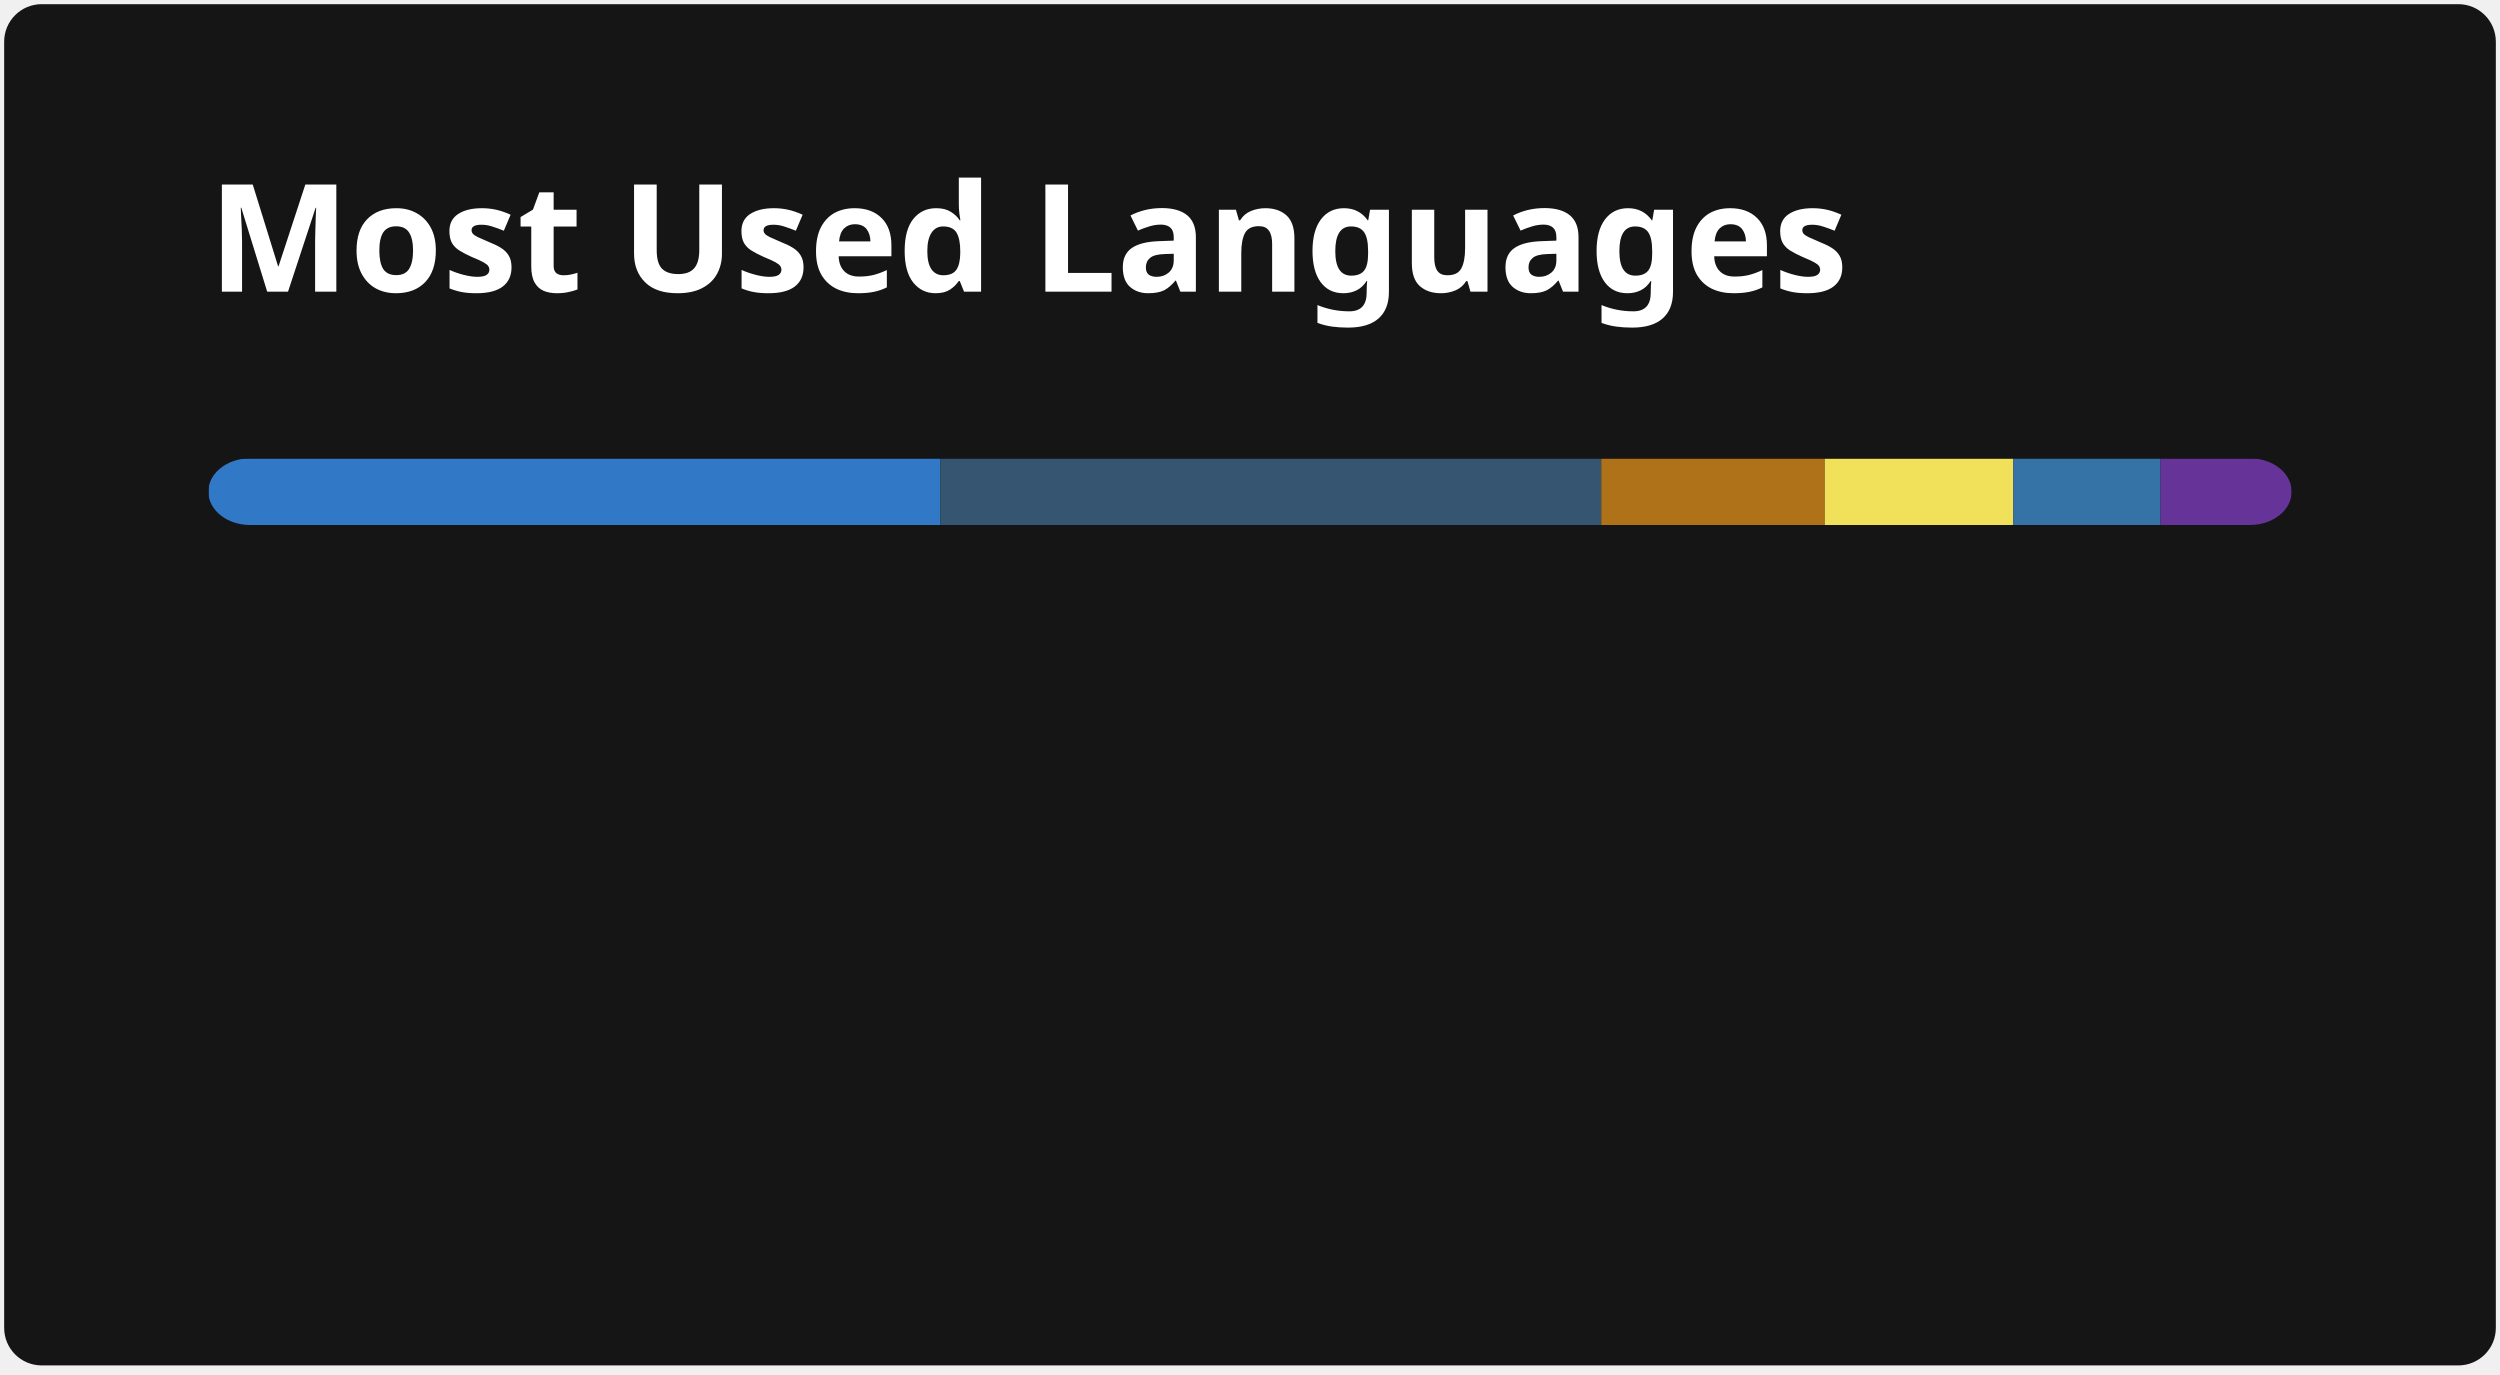
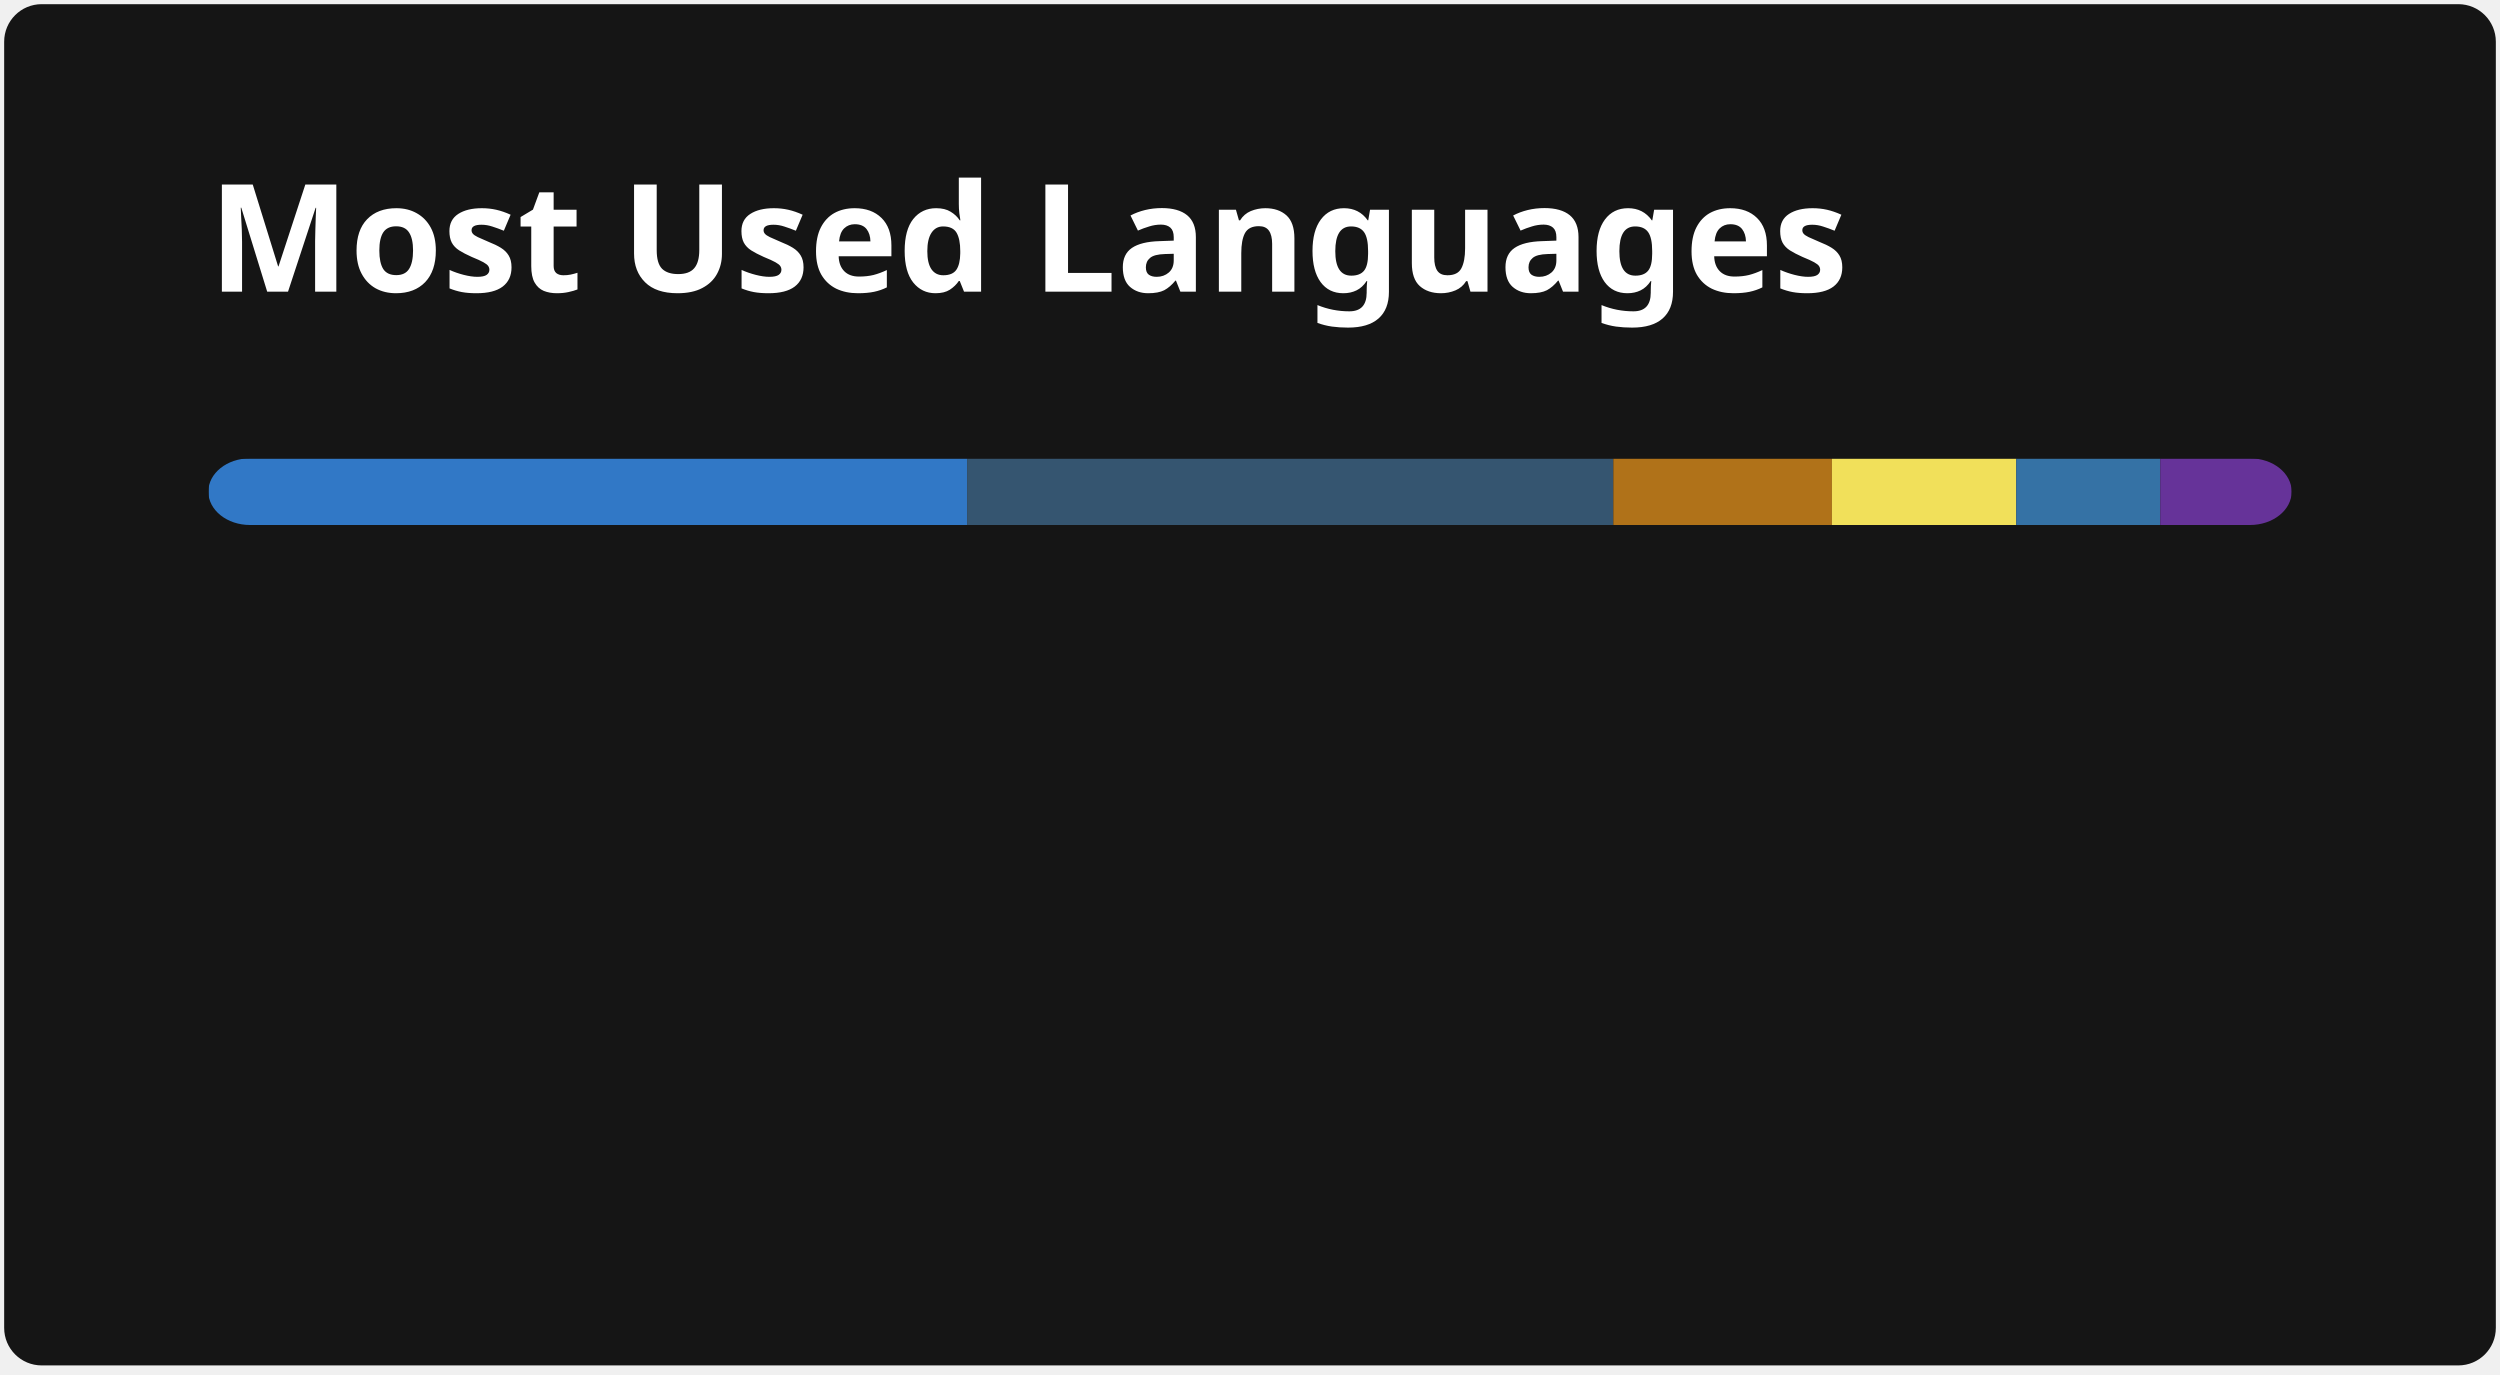
<svg xmlns="http://www.w3.org/2000/svg" width="300" height="165" viewBox="0 0 300 165" fill="none" role="img" aria-labelledby="descId">
  <style>
          .header {
            font: 600 18px 'Segoe UI', Ubuntu, Sans-Serif;
            fill: #fff;
            animation: fadeInAnimation 0.8s ease-in-out forwards;
          }
          @supports(-moz-appearance: auto) {
            /* Selector detects Firefox */
            .header { font-size: 15.5px; }
          }
          
    @keyframes slideInAnimation {
      from {
        width: 0;
      }
      to {
        width: calc(100%-100px);
      }
    }
    @keyframes growWidthAnimation {
      from {
        width: 0;
      }
      to {
        width: 100%;
      }
    }
    .stat {
      font: 600 14px 'Segoe UI', Ubuntu, "Helvetica Neue", Sans-Serif; fill: #9f9f9f;
    }
    @supports(-moz-appearance: auto) {
      /* Selector detects Firefox */
      .stat { font-size:12px; }
    }
    .bold { font-weight: 700 }
    .lang-name {
      font: 400 11px "Segoe UI", Ubuntu, Sans-Serif;
      fill: #9f9f9f;
    }
    .stagger {
      opacity: 0;
      animation: fadeInAnimation 0.3s ease-in-out forwards;
    }
    #rect-mask rect{
      animation: slideInAnimation 1s ease-in-out forwards;
    }
    .lang-progress{
      animation: growWidthAnimation 0.6s ease-in-out forwards;
    }
    

          
      /* Animations */
      @keyframes scaleInAnimation {
        from {
          transform: translate(-5px, 5px) scale(0);
        }
        to {
          transform: translate(-5px, 5px) scale(1);
        }
      }
      @keyframes fadeInAnimation {
        from {
          opacity: 0;
        }
        to {
          opacity: 1;
        }
      }
    
          
        </style>
  <rect data-testid="card-bg" x="0.5" y="0.5" rx="4.5" height="99%" stroke="#e4e2e2" width="299" fill="#151515" stroke-opacity="0" />
  <g data-testid="card-title" transform="translate(25, 35)">
    <g transform="translate(0, 0)">
      <text x="0" y="0" class="header" data-testid="header">Most Used Languages</text>
    </g>
  </g>
  <g data-testid="main-card-body" transform="translate(0, 55)">
    <svg data-testid="lang-items" x="25">
      <mask id="rect-mask">
        <rect x="0" y="0" width="250" height="8" fill="white" rx="5" />
      </mask>
-       <rect mask="url(#rect-mask)" data-testid="lang-progress" x="0" y="0" width="87.84" height="8" fill="#3178c6" />
-       <rect mask="url(#rect-mask)" data-testid="lang-progress" x="87.84" y="0" width="79.31" height="8" fill="#355570" />
-       <rect mask="url(#rect-mask)" data-testid="lang-progress" x="167.15" y="0" width="26.82" height="8" fill="#b07219" />
-       <rect mask="url(#rect-mask)" data-testid="lang-progress" x="193.97" y="0" width="22.62" height="8" fill="#f1e05a" />
-       <rect mask="url(#rect-mask)" data-testid="lang-progress" x="216.59" y="0" width="17.67" height="8" fill="#3572A5" />
-       <rect mask="url(#rect-mask)" data-testid="lang-progress" x="234.26" y="0" width="15.73" height="8" fill="#663399" />
+       <rect mask="url(#rect-mask)" data-testid="lang-progress" x="0" y="0" width="91.05" height="8" fill="#3178c6" />
+       <rect mask="url(#rect-mask)" data-testid="lang-progress" x="91.05" y="0" width="77.55" height="8" fill="#355570" />
+       <rect mask="url(#rect-mask)" data-testid="lang-progress" x="168.6" y="0" width="26.23" height="8" fill="#b07219" />
+       <rect mask="url(#rect-mask)" data-testid="lang-progress" x="194.83" y="0" width="22.12" height="8" fill="#f1e05a" />
+       <rect mask="url(#rect-mask)" data-testid="lang-progress" x="216.95" y="0" width="17.28" height="8" fill="#3572A5" />
+       <rect mask="url(#rect-mask)" data-testid="lang-progress" x="234.23" y="0" width="15.77" height="8" fill="#663399" />
      <g transform="translate(0, 25)">
        <g transform="translate(0, 0)">
          <g transform="translate(0, 0)">
            <g class="stagger" style="animation-delay: 450ms">
              <circle cx="5" cy="6" r="5" fill="#3178c6" />
              <text data-testid="lang-name" x="15" y="10" class="lang-name">
-         TypeScript 35.14%
+         TypeScript 36.42%
      </text>
            </g>
          </g>
          <g transform="translate(0, 25)">
            <g class="stagger" style="animation-delay: 600ms">
              <circle cx="5" cy="6" r="5" fill="#355570" />
              <text data-testid="lang-name" x="15" y="10" class="lang-name">
-         GDScript 31.73%
+         GDScript 31.02%
      </text>
            </g>
          </g>
          <g transform="translate(0, 50)">
            <g class="stagger" style="animation-delay: 750ms">
              <circle cx="5" cy="6" r="5" fill="#b07219" />
              <text data-testid="lang-name" x="15" y="10" class="lang-name">
-         Java 10.73%
+         Java 10.49%
      </text>
            </g>
          </g>
        </g>
        <g transform="translate(150, 0)">
          <g transform="translate(0, 0)">
            <g class="stagger" style="animation-delay: 450ms">
              <circle cx="5" cy="6" r="5" fill="#f1e05a" />
              <text data-testid="lang-name" x="15" y="10" class="lang-name">
-         JavaScript 9.05%
+         JavaScript 8.85%
      </text>
            </g>
          </g>
          <g transform="translate(0, 25)">
            <g class="stagger" style="animation-delay: 600ms">
              <circle cx="5" cy="6" r="5" fill="#3572A5" />
              <text data-testid="lang-name" x="15" y="10" class="lang-name">
-         Python 7.07%
+         Python 6.91%
      </text>
            </g>
          </g>
          <g transform="translate(0, 50)">
            <g class="stagger" style="animation-delay: 750ms">
              <circle cx="5" cy="6" r="5" fill="#663399" />
              <text data-testid="lang-name" x="15" y="10" class="lang-name">
-         CSS 6.29%
+         CSS 6.31%
      </text>
            </g>
          </g>
        </g>
      </g>
    </svg>
  </g>
</svg>
